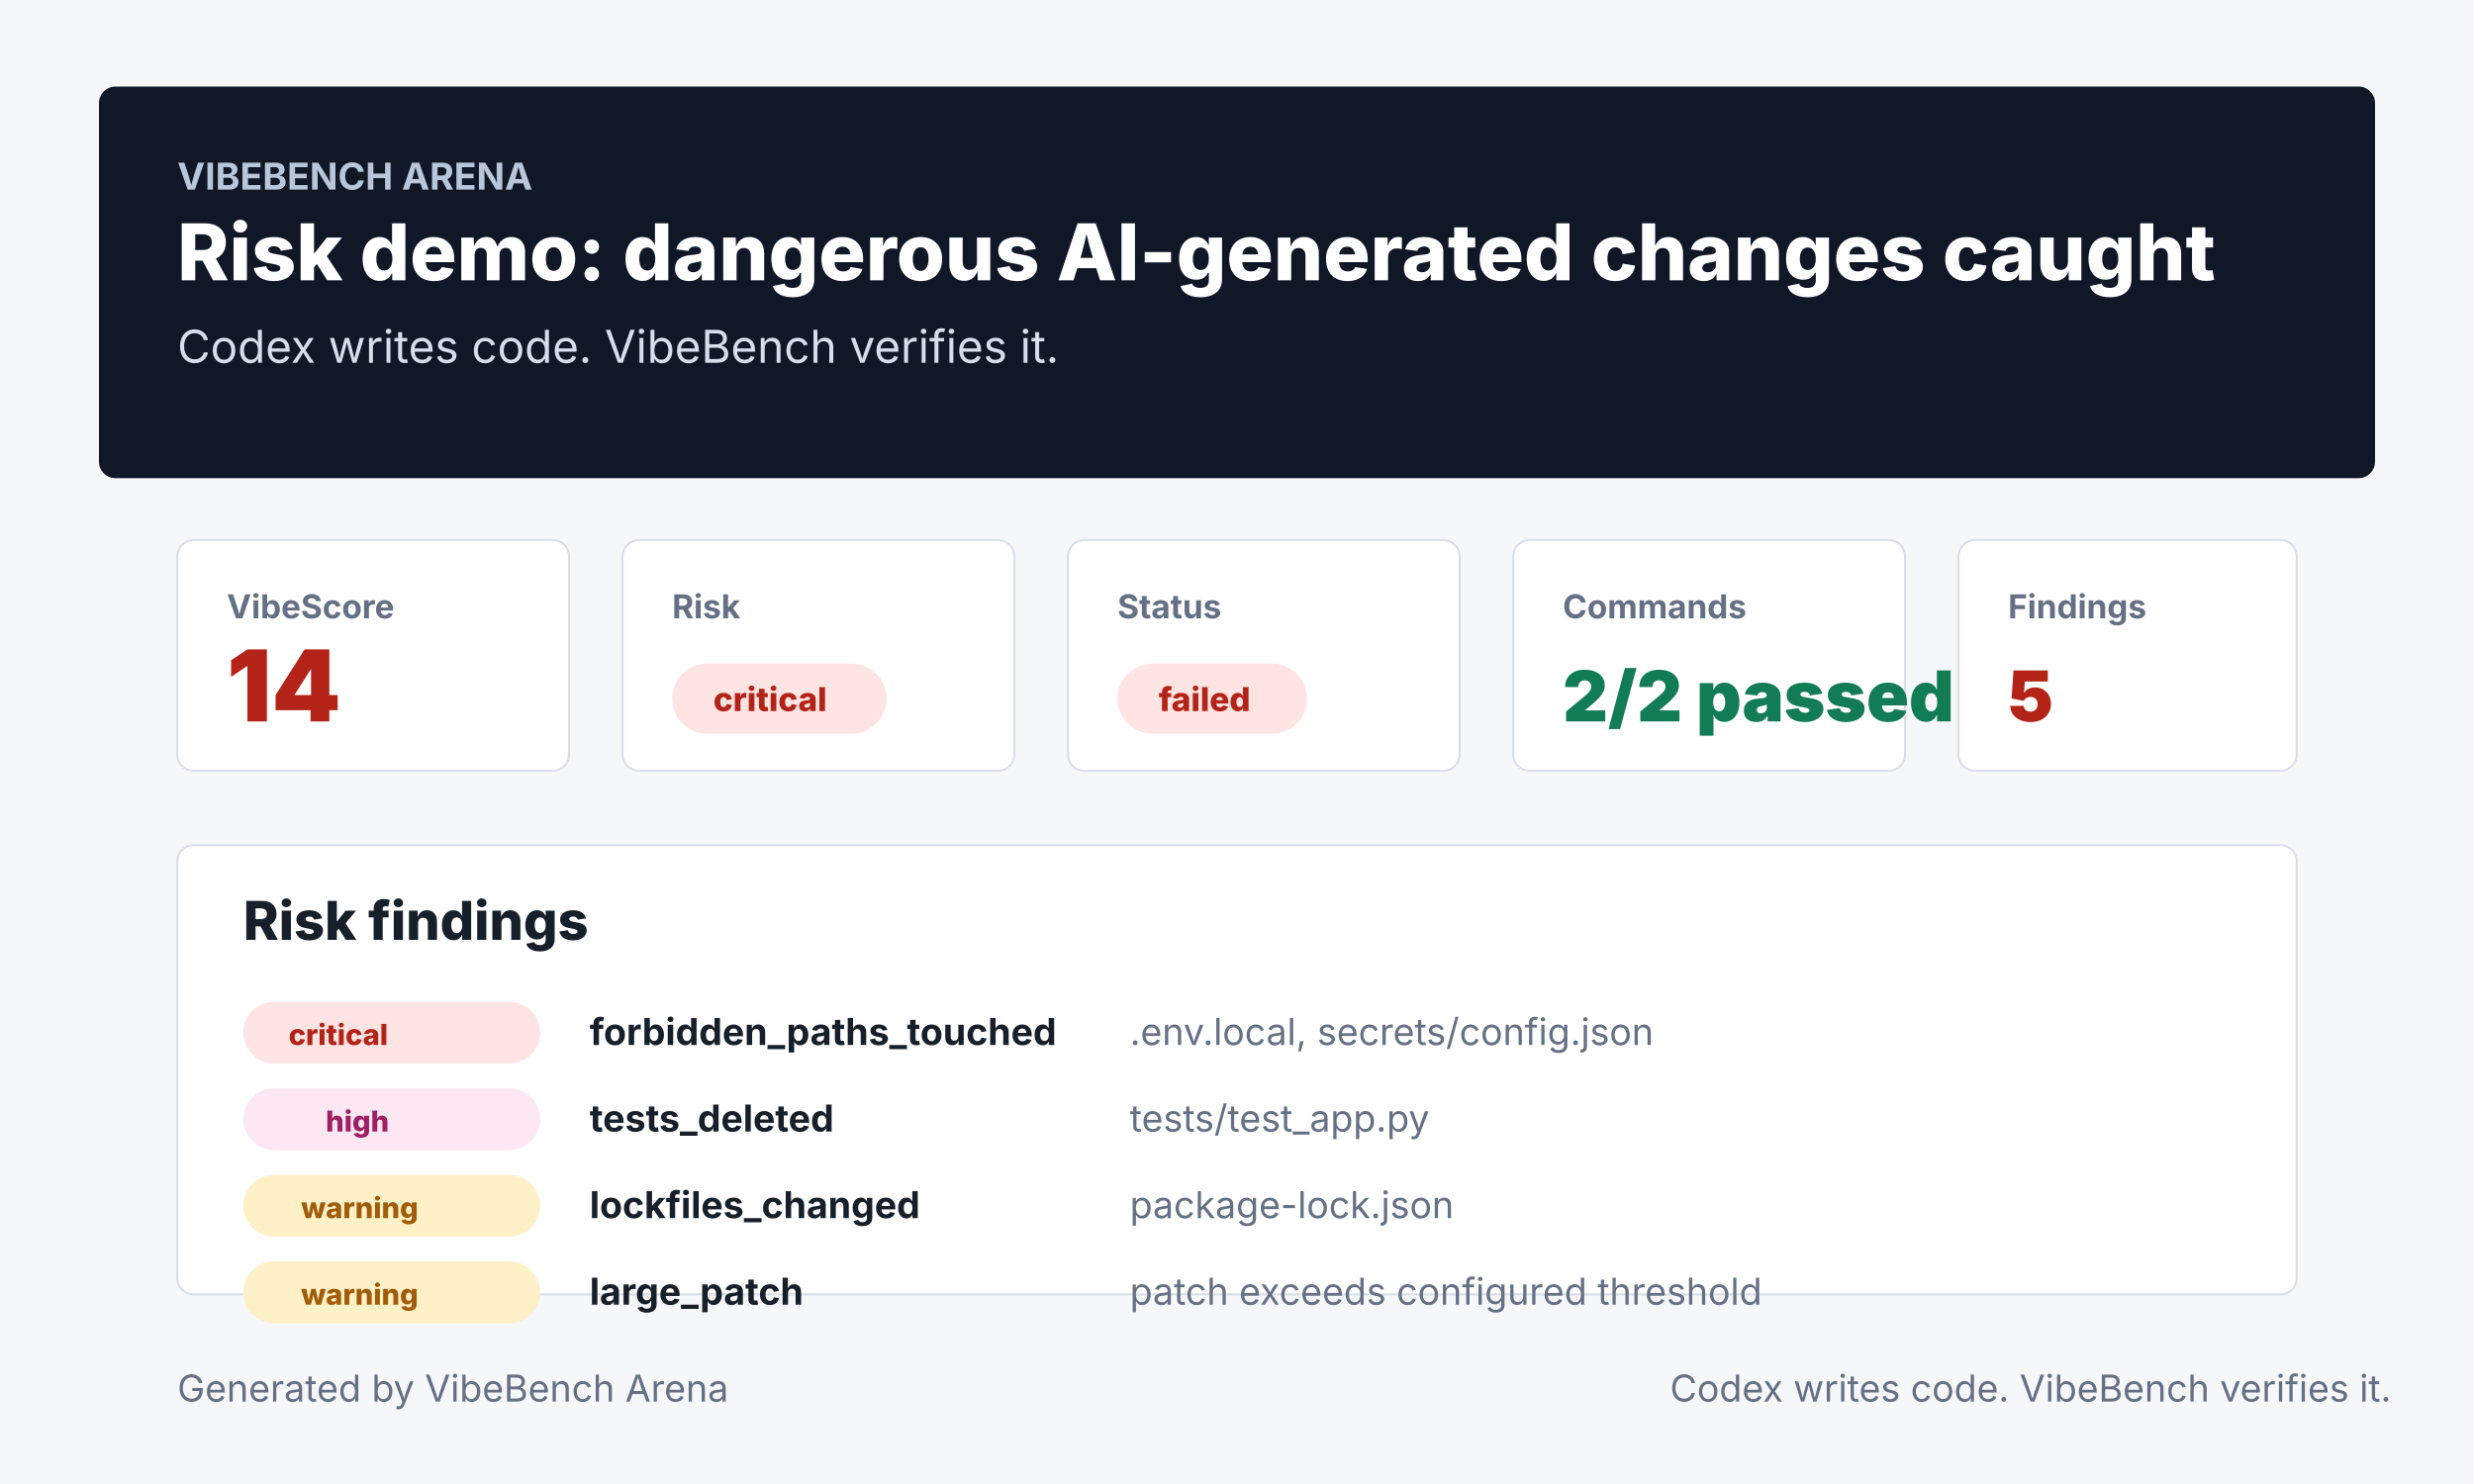
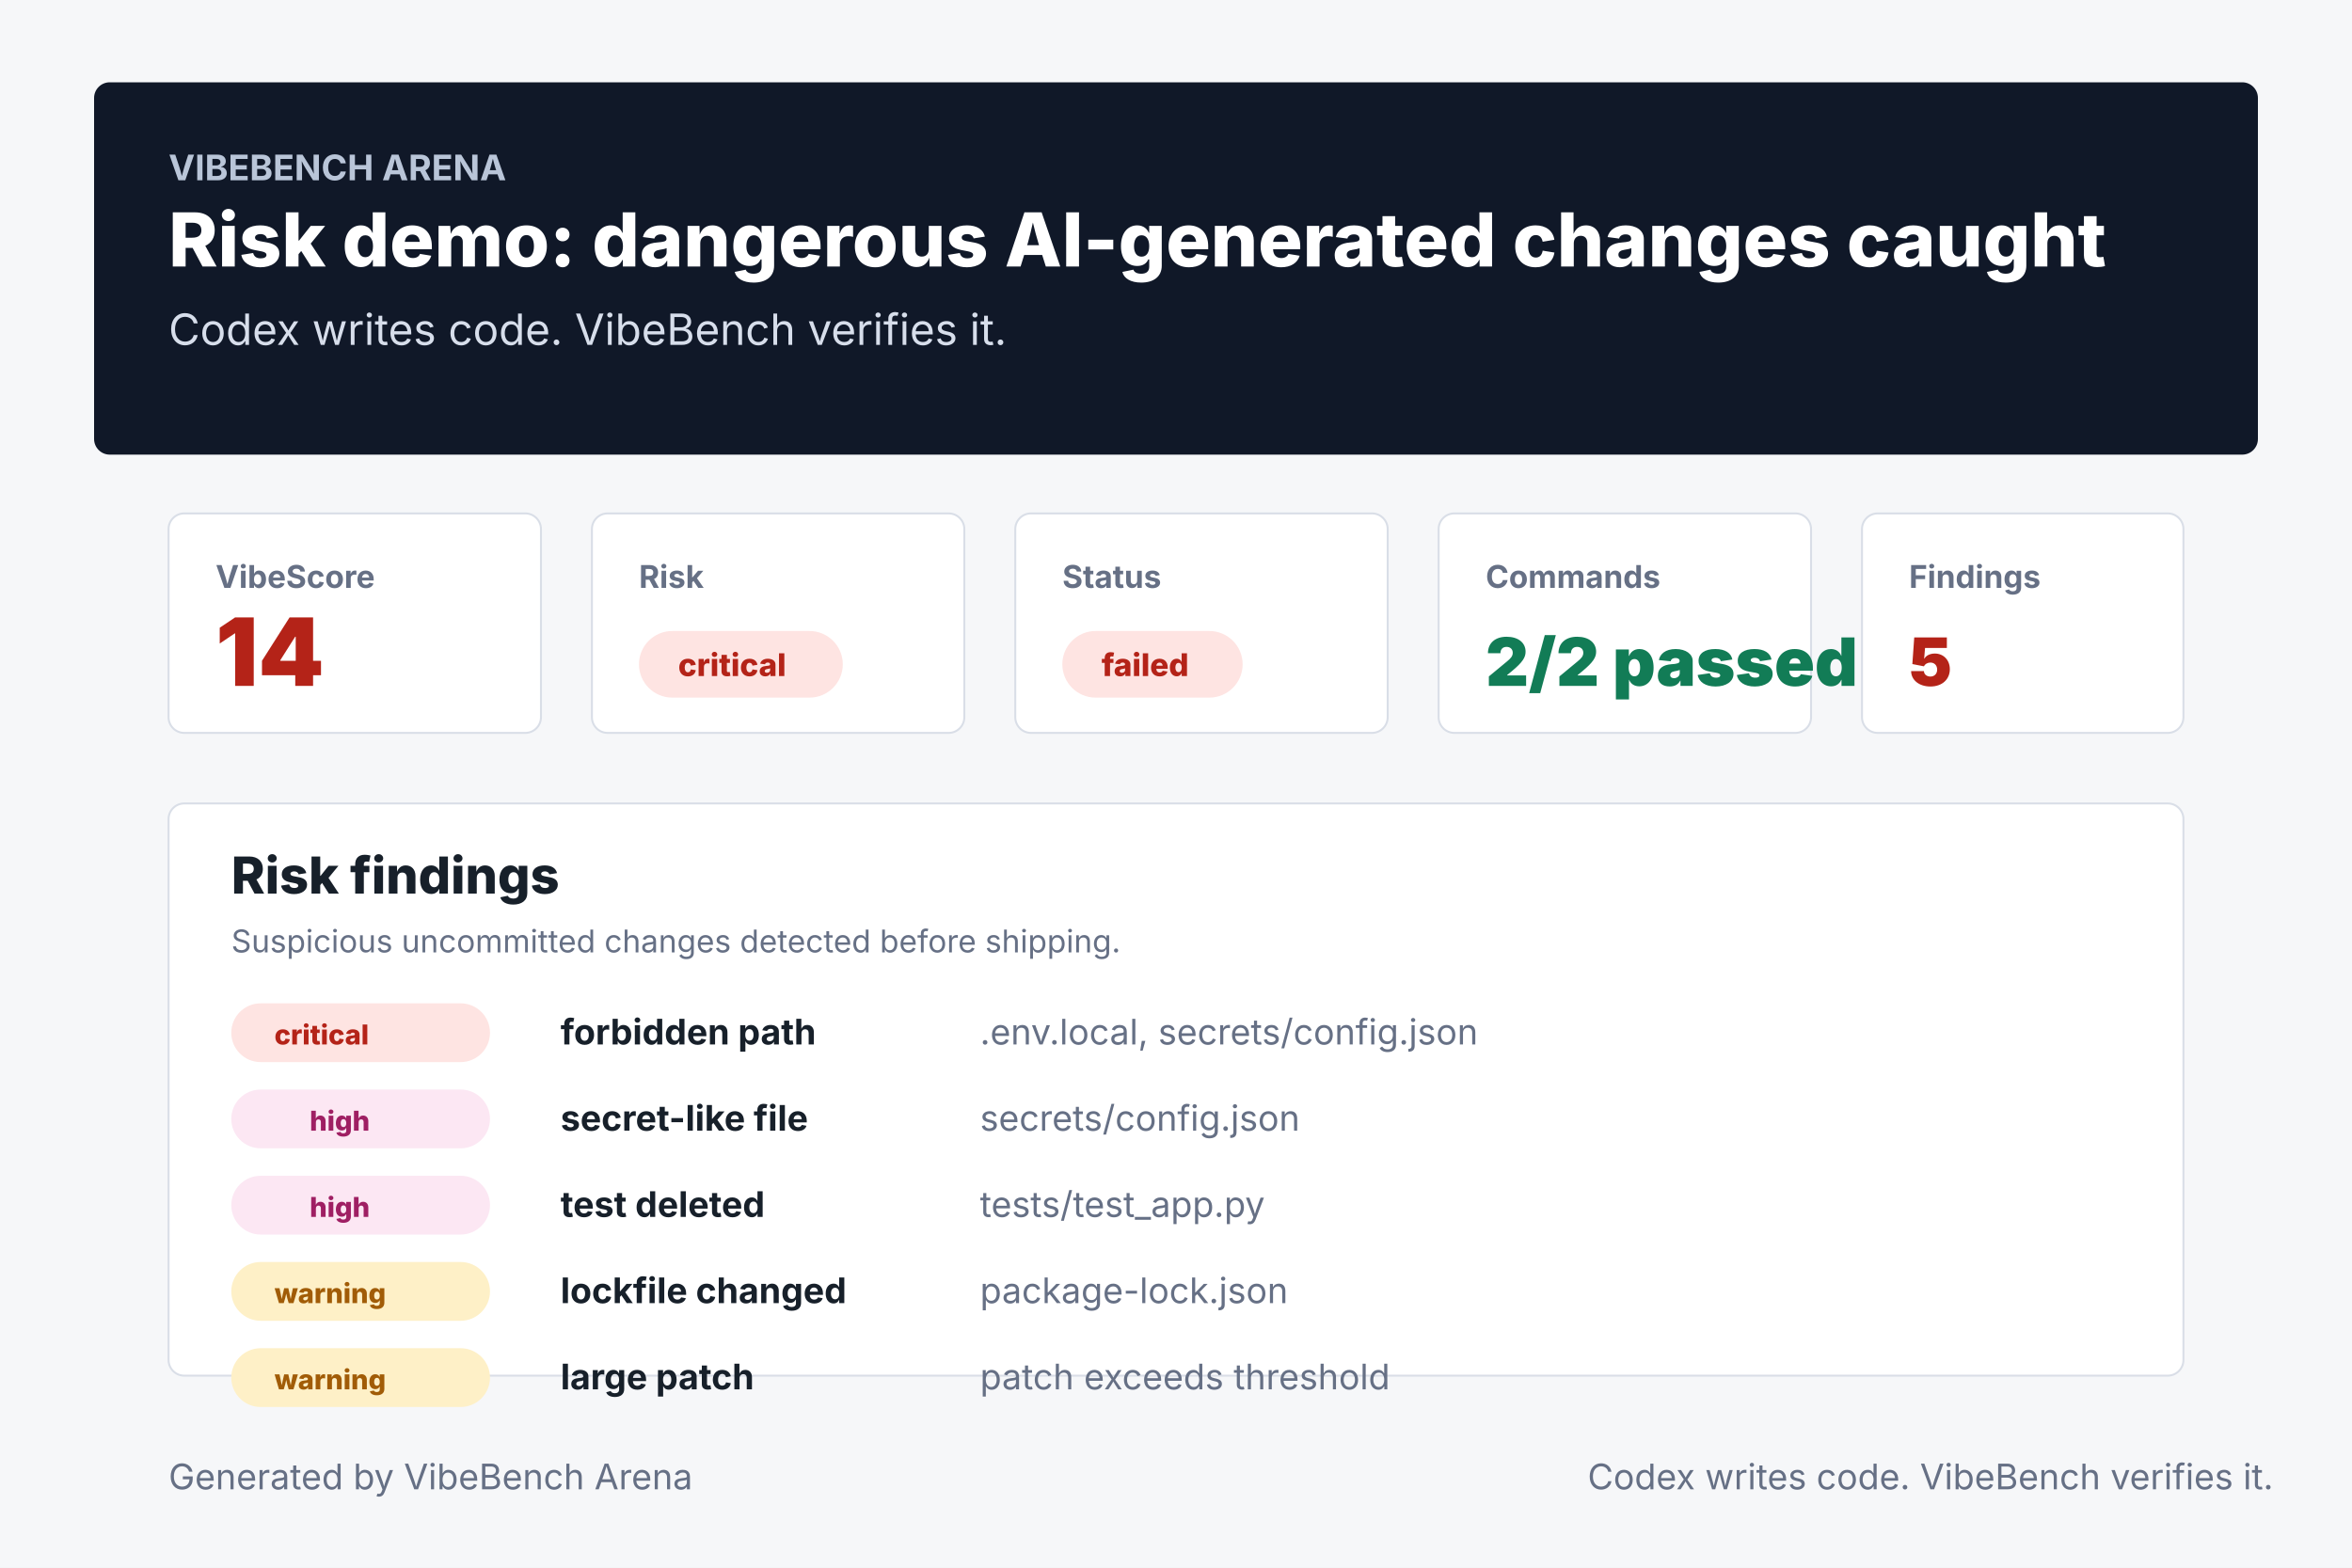
- <svg xmlns="http://www.w3.org/2000/svg" width="1200" height="720" viewBox="0 0 1200 720" role="img" aria-labelledby="title desc">
-   <rect width="1200" height="720" fill="#f6f7f9" />
+ <svg xmlns="http://www.w3.org/2000/svg" width="1200" height="800" viewBox="0 0 1200 800" role="img" aria-labelledby="title desc">
+   <rect width="1200" height="800" fill="#f6f7f9" />
  <rect x="48" y="42" width="1104" height="190" rx="8" fill="#101828" />
  <text x="86" y="92" fill="#b9c5d8" font-family="Inter,Segoe UI,Arial,sans-serif" font-size="18" font-weight="700">VIBEBENCH ARENA</text>
  <text x="86" y="136" fill="#ffffff" font-family="Inter,Segoe UI,Arial,sans-serif" font-size="38" font-weight="800">Risk demo: dangerous AI-generated changes caught</text>
  <text x="86" y="176" fill="#d7deeb" font-family="Inter,Segoe UI,Arial,sans-serif" font-size="22">Codex writes code. VibeBench verifies it.</text>
  <rect x="86" y="262" width="190" height="112" rx="8" fill="#ffffff" stroke="#d9dee7" />
  <text x="110" y="300" fill="#667085" font-family="Inter,Segoe UI,Arial,sans-serif" font-size="16" font-weight="700">VibeScore</text>
  <text x="110" y="350" fill="#b42318" font-family="Inter,Segoe UI,Arial,sans-serif" font-size="48" font-weight="850">14</text>
  <rect x="302" y="262" width="190" height="112" rx="8" fill="#ffffff" stroke="#d9dee7" />
  <text x="326" y="300" fill="#667085" font-family="Inter,Segoe UI,Arial,sans-serif" font-size="16" font-weight="700">Risk</text>
  <rect x="326" y="322" width="104" height="34" rx="17" fill="#fee4e2" />
  <text x="346" y="345" fill="#b42318" font-family="Inter,Segoe UI,Arial,sans-serif" font-size="16" font-weight="800">critical</text>
  <rect x="518" y="262" width="190" height="112" rx="8" fill="#ffffff" stroke="#d9dee7" />
  <text x="542" y="300" fill="#667085" font-family="Inter,Segoe UI,Arial,sans-serif" font-size="16" font-weight="700">Status</text>
  <rect x="542" y="322" width="92" height="34" rx="17" fill="#fee4e2" />
  <text x="562" y="345" fill="#b42318" font-family="Inter,Segoe UI,Arial,sans-serif" font-size="16" font-weight="800">failed</text>
  <rect x="734" y="262" width="190" height="112" rx="8" fill="#ffffff" stroke="#d9dee7" />
  <text x="758" y="300" fill="#667085" font-family="Inter,Segoe UI,Arial,sans-serif" font-size="16" font-weight="700">Commands</text>
  <text x="758" y="350" fill="#127c56" font-family="Inter,Segoe UI,Arial,sans-serif" font-size="34" font-weight="850">2/2 passed</text>
  <rect x="950" y="262" width="164" height="112" rx="8" fill="#ffffff" stroke="#d9dee7" />
  <text x="974" y="300" fill="#667085" font-family="Inter,Segoe UI,Arial,sans-serif" font-size="16" font-weight="700">Findings</text>
  <text x="974" y="350" fill="#b42318" font-family="Inter,Segoe UI,Arial,sans-serif" font-size="34" font-weight="850">5</text>
-   <rect x="86" y="410" width="1028" height="218" rx="8" fill="#ffffff" stroke="#d9dee7" />
+   <rect x="86" y="410" width="1028" height="292" rx="8" fill="#ffffff" stroke="#d9dee7" />
  <text x="118" y="456" fill="#17202a" font-family="Inter,Segoe UI,Arial,sans-serif" font-size="26" font-weight="800">Risk findings</text>
-   <rect x="118" y="486" width="144" height="30" rx="15" fill="#fee4e2" />
-   <text x="140" y="507" fill="#b42318" font-family="Inter,Segoe UI,Arial,sans-serif" font-size="14" font-weight="800">critical</text>
-   <text x="286" y="507" fill="#17202a" font-family="Inter,Segoe UI,Arial,sans-serif" font-size="18" font-weight="700">forbidden_paths_touched</text>
-   <text x="548" y="507" fill="#667085" font-family="Inter,Segoe UI,Arial,sans-serif" font-size="18">.env.local, secrets/config.json</text>
-   <rect x="118" y="528" width="144" height="30" rx="15" fill="#fce7f3" />
-   <text x="158" y="549" fill="#9f1f63" font-family="Inter,Segoe UI,Arial,sans-serif" font-size="14" font-weight="800">high</text>
-   <text x="286" y="549" fill="#17202a" font-family="Inter,Segoe UI,Arial,sans-serif" font-size="18" font-weight="700">tests_deleted</text>
-   <text x="548" y="549" fill="#667085" font-family="Inter,Segoe UI,Arial,sans-serif" font-size="18">tests/test_app.py</text>
-   <rect x="118" y="570" width="144" height="30" rx="15" fill="#fef0c7" />
-   <text x="146" y="591" fill="#a15c07" font-family="Inter,Segoe UI,Arial,sans-serif" font-size="14" font-weight="800">warning</text>
-   <text x="286" y="591" fill="#17202a" font-family="Inter,Segoe UI,Arial,sans-serif" font-size="18" font-weight="700">lockfiles_changed</text>
-   <text x="548" y="591" fill="#667085" font-family="Inter,Segoe UI,Arial,sans-serif" font-size="18">package-lock.json</text>
-   <rect x="118" y="612" width="144" height="30" rx="15" fill="#fef0c7" />
-   <text x="146" y="633" fill="#a15c07" font-family="Inter,Segoe UI,Arial,sans-serif" font-size="14" font-weight="800">warning</text>
-   <text x="286" y="633" fill="#17202a" font-family="Inter,Segoe UI,Arial,sans-serif" font-size="18" font-weight="700">large_patch</text>
-   <text x="548" y="633" fill="#667085" font-family="Inter,Segoe UI,Arial,sans-serif" font-size="18">patch exceeds configured threshold</text>
-   <text x="86" y="680" fill="#667085" font-family="Inter,Segoe UI,Arial,sans-serif" font-size="18">Generated by VibeBench Arena</text>
-   <text x="810" y="680" fill="#667085" font-family="Inter,Segoe UI,Arial,sans-serif" font-size="18">Codex writes code. VibeBench verifies it.</text>
+   <text x="118" y="486" fill="#667085" font-family="Inter,Segoe UI,Arial,sans-serif" font-size="16">Suspicious uncommitted changes detected before shipping.</text>
+   <rect x="118" y="512" width="132" height="30" rx="15" fill="#fee4e2" />
+   <text x="140" y="533" fill="#b42318" font-family="Inter,Segoe UI,Arial,sans-serif" font-size="14" font-weight="800">critical</text>
+   <text x="286" y="533" fill="#17202a" font-family="Inter,Segoe UI,Arial,sans-serif" font-size="18" font-weight="700">forbidden path</text>
+   <text x="500" y="533" fill="#667085" font-family="Inter,Segoe UI,Arial,sans-serif" font-size="18">.env.local, secrets/config.json</text>
+   <rect x="118" y="556" width="132" height="30" rx="15" fill="#fce7f3" />
+   <text x="158" y="577" fill="#9f1f63" font-family="Inter,Segoe UI,Arial,sans-serif" font-size="14" font-weight="800">high</text>
+   <text x="286" y="577" fill="#17202a" font-family="Inter,Segoe UI,Arial,sans-serif" font-size="18" font-weight="700">secret-like file</text>
+   <text x="500" y="577" fill="#667085" font-family="Inter,Segoe UI,Arial,sans-serif" font-size="18">secrets/config.json</text>
+   <rect x="118" y="600" width="132" height="30" rx="15" fill="#fce7f3" />
+   <text x="158" y="621" fill="#9f1f63" font-family="Inter,Segoe UI,Arial,sans-serif" font-size="14" font-weight="800">high</text>
+   <text x="286" y="621" fill="#17202a" font-family="Inter,Segoe UI,Arial,sans-serif" font-size="18" font-weight="700">test deleted</text>
+   <text x="500" y="621" fill="#667085" font-family="Inter,Segoe UI,Arial,sans-serif" font-size="18">tests/test_app.py</text>
+   <rect x="118" y="644" width="132" height="30" rx="15" fill="#fef0c7" />
+   <text x="140" y="665" fill="#a15c07" font-family="Inter,Segoe UI,Arial,sans-serif" font-size="14" font-weight="800">warning</text>
+   <text x="286" y="665" fill="#17202a" font-family="Inter,Segoe UI,Arial,sans-serif" font-size="18" font-weight="700">lockfile changed</text>
+   <text x="500" y="665" fill="#667085" font-family="Inter,Segoe UI,Arial,sans-serif" font-size="18">package-lock.json</text>
+   <rect x="118" y="688" width="132" height="30" rx="15" fill="#fef0c7" />
+   <text x="140" y="709" fill="#a15c07" font-family="Inter,Segoe UI,Arial,sans-serif" font-size="14" font-weight="800">warning</text>
+   <text x="286" y="709" fill="#17202a" font-family="Inter,Segoe UI,Arial,sans-serif" font-size="18" font-weight="700">large patch</text>
+   <text x="500" y="709" fill="#667085" font-family="Inter,Segoe UI,Arial,sans-serif" font-size="18">patch exceeds threshold</text>
+   <text x="86" y="760" fill="#667085" font-family="Inter,Segoe UI,Arial,sans-serif" font-size="18">Generated by VibeBench Arena</text>
+   <text x="810" y="760" fill="#667085" font-family="Inter,Segoe UI,Arial,sans-serif" font-size="18">Codex writes code. VibeBench verifies it.</text>
</svg>
